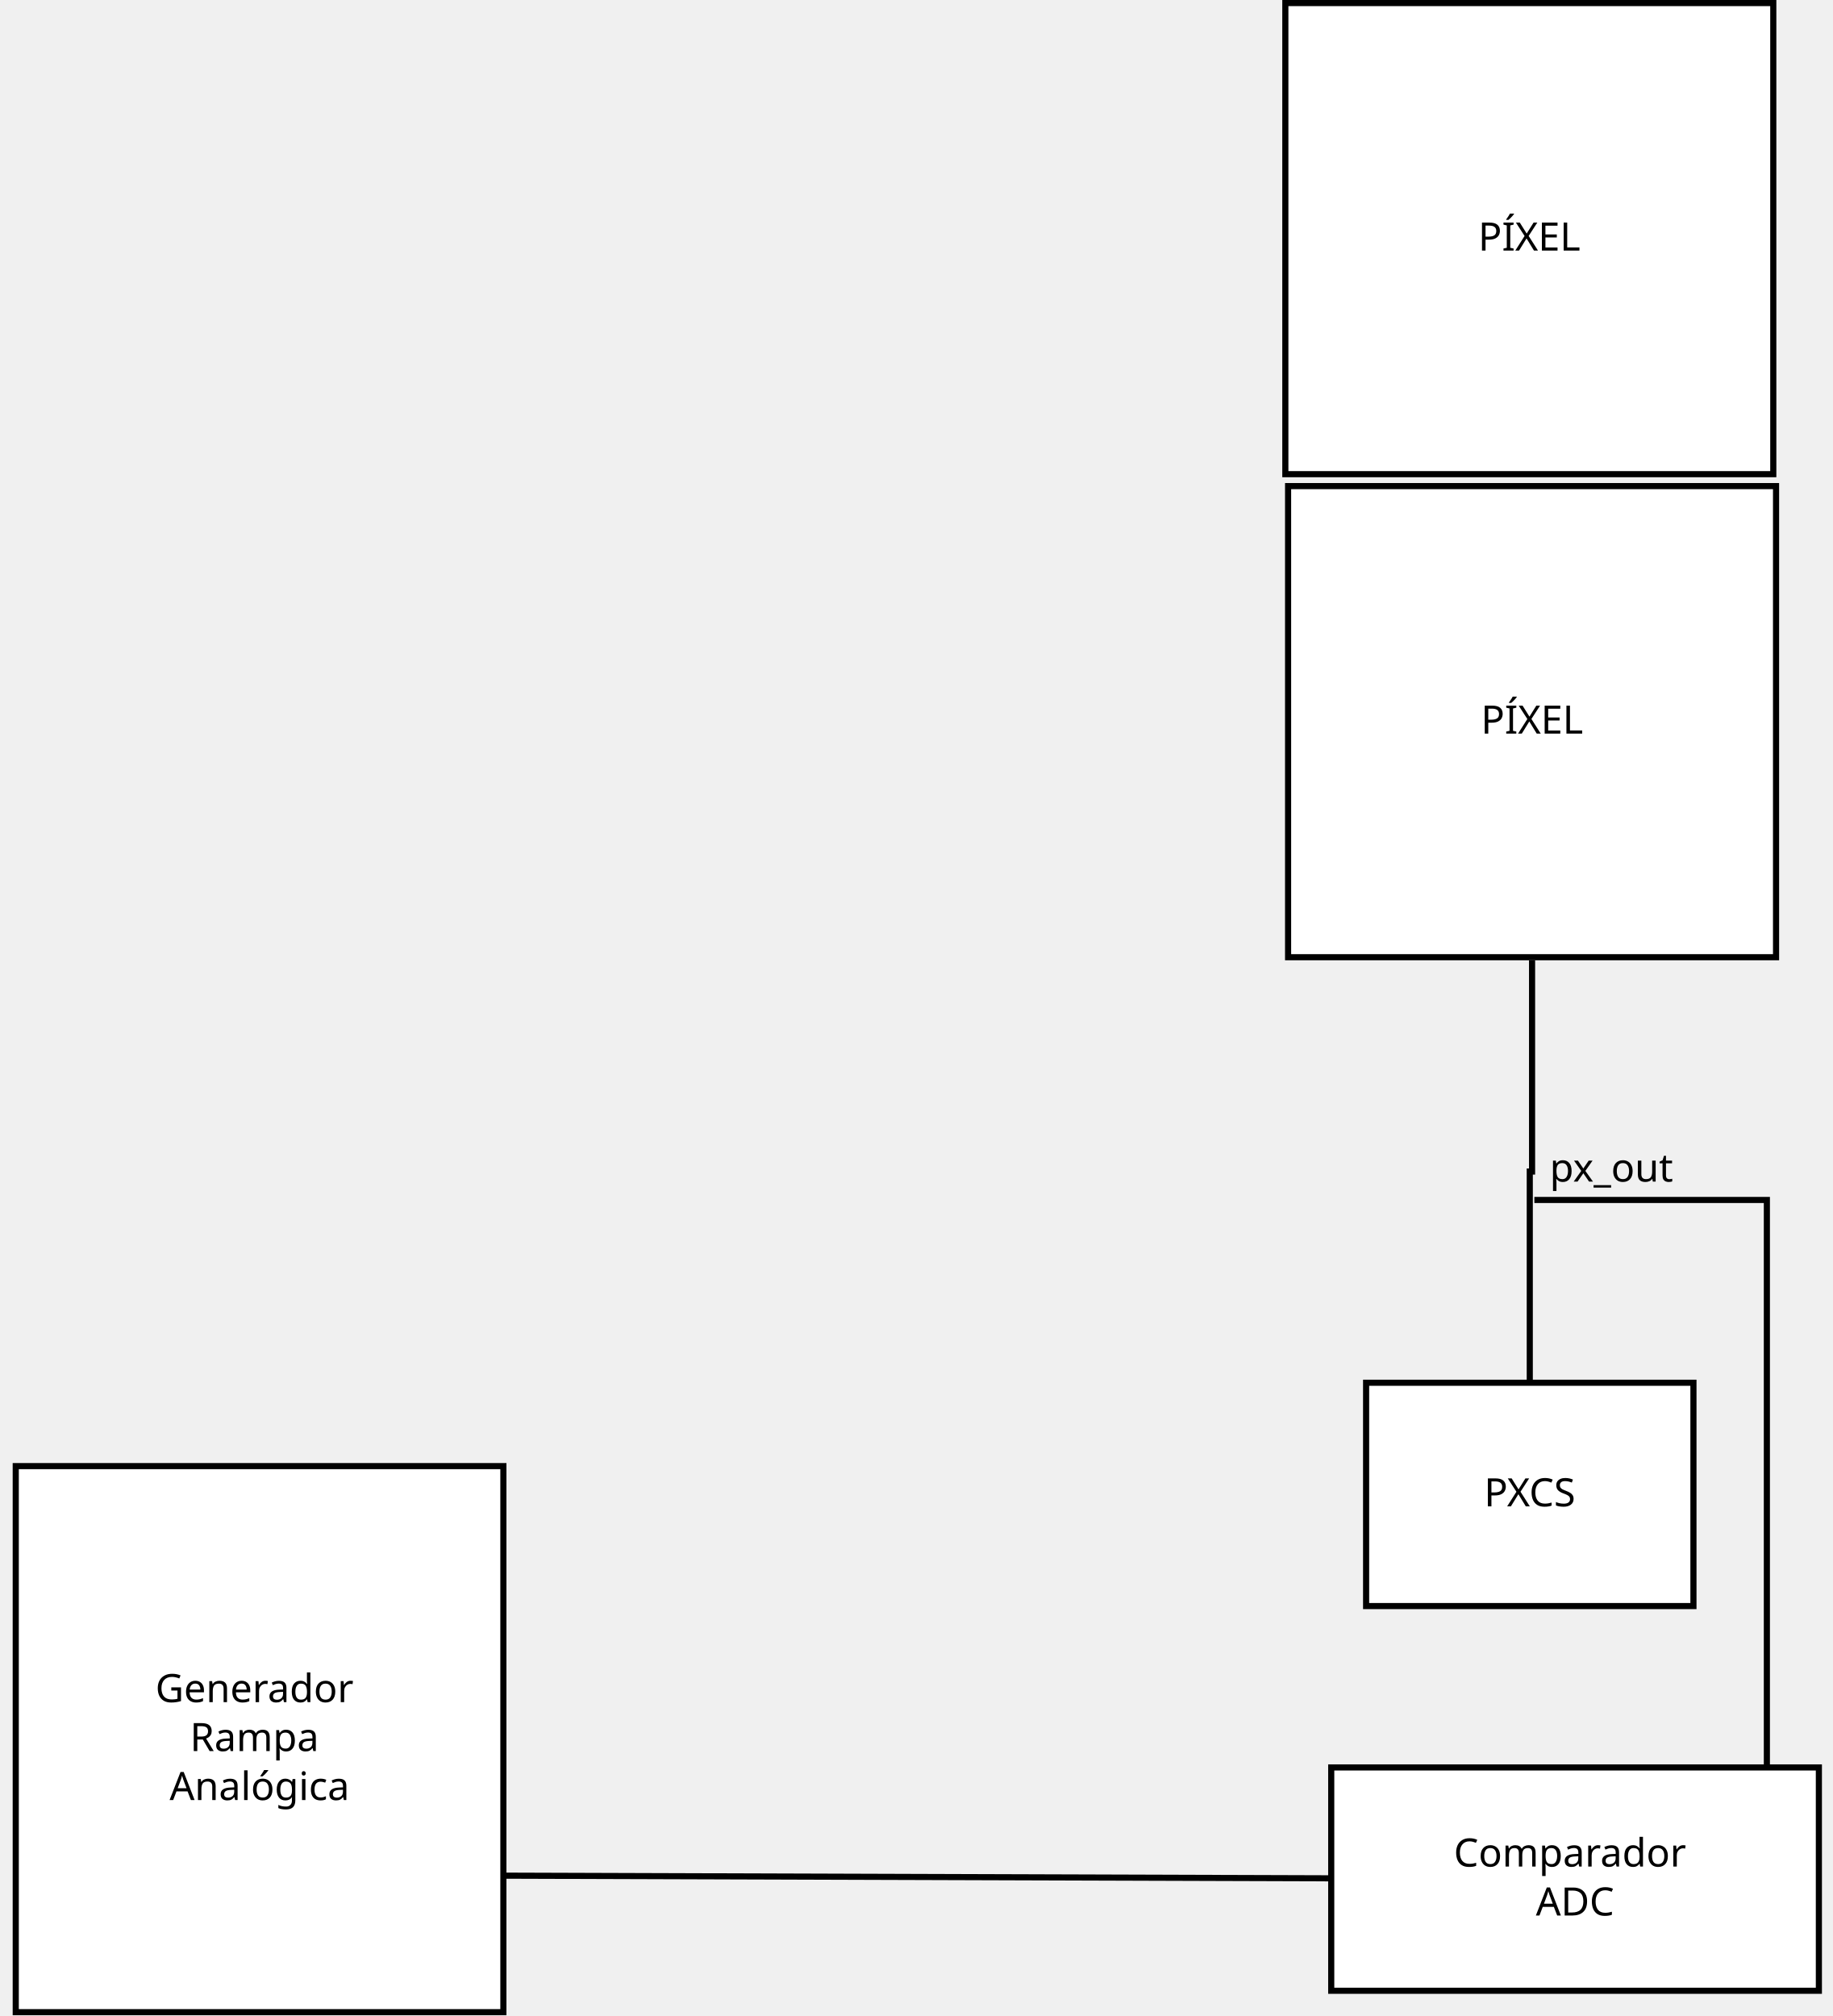
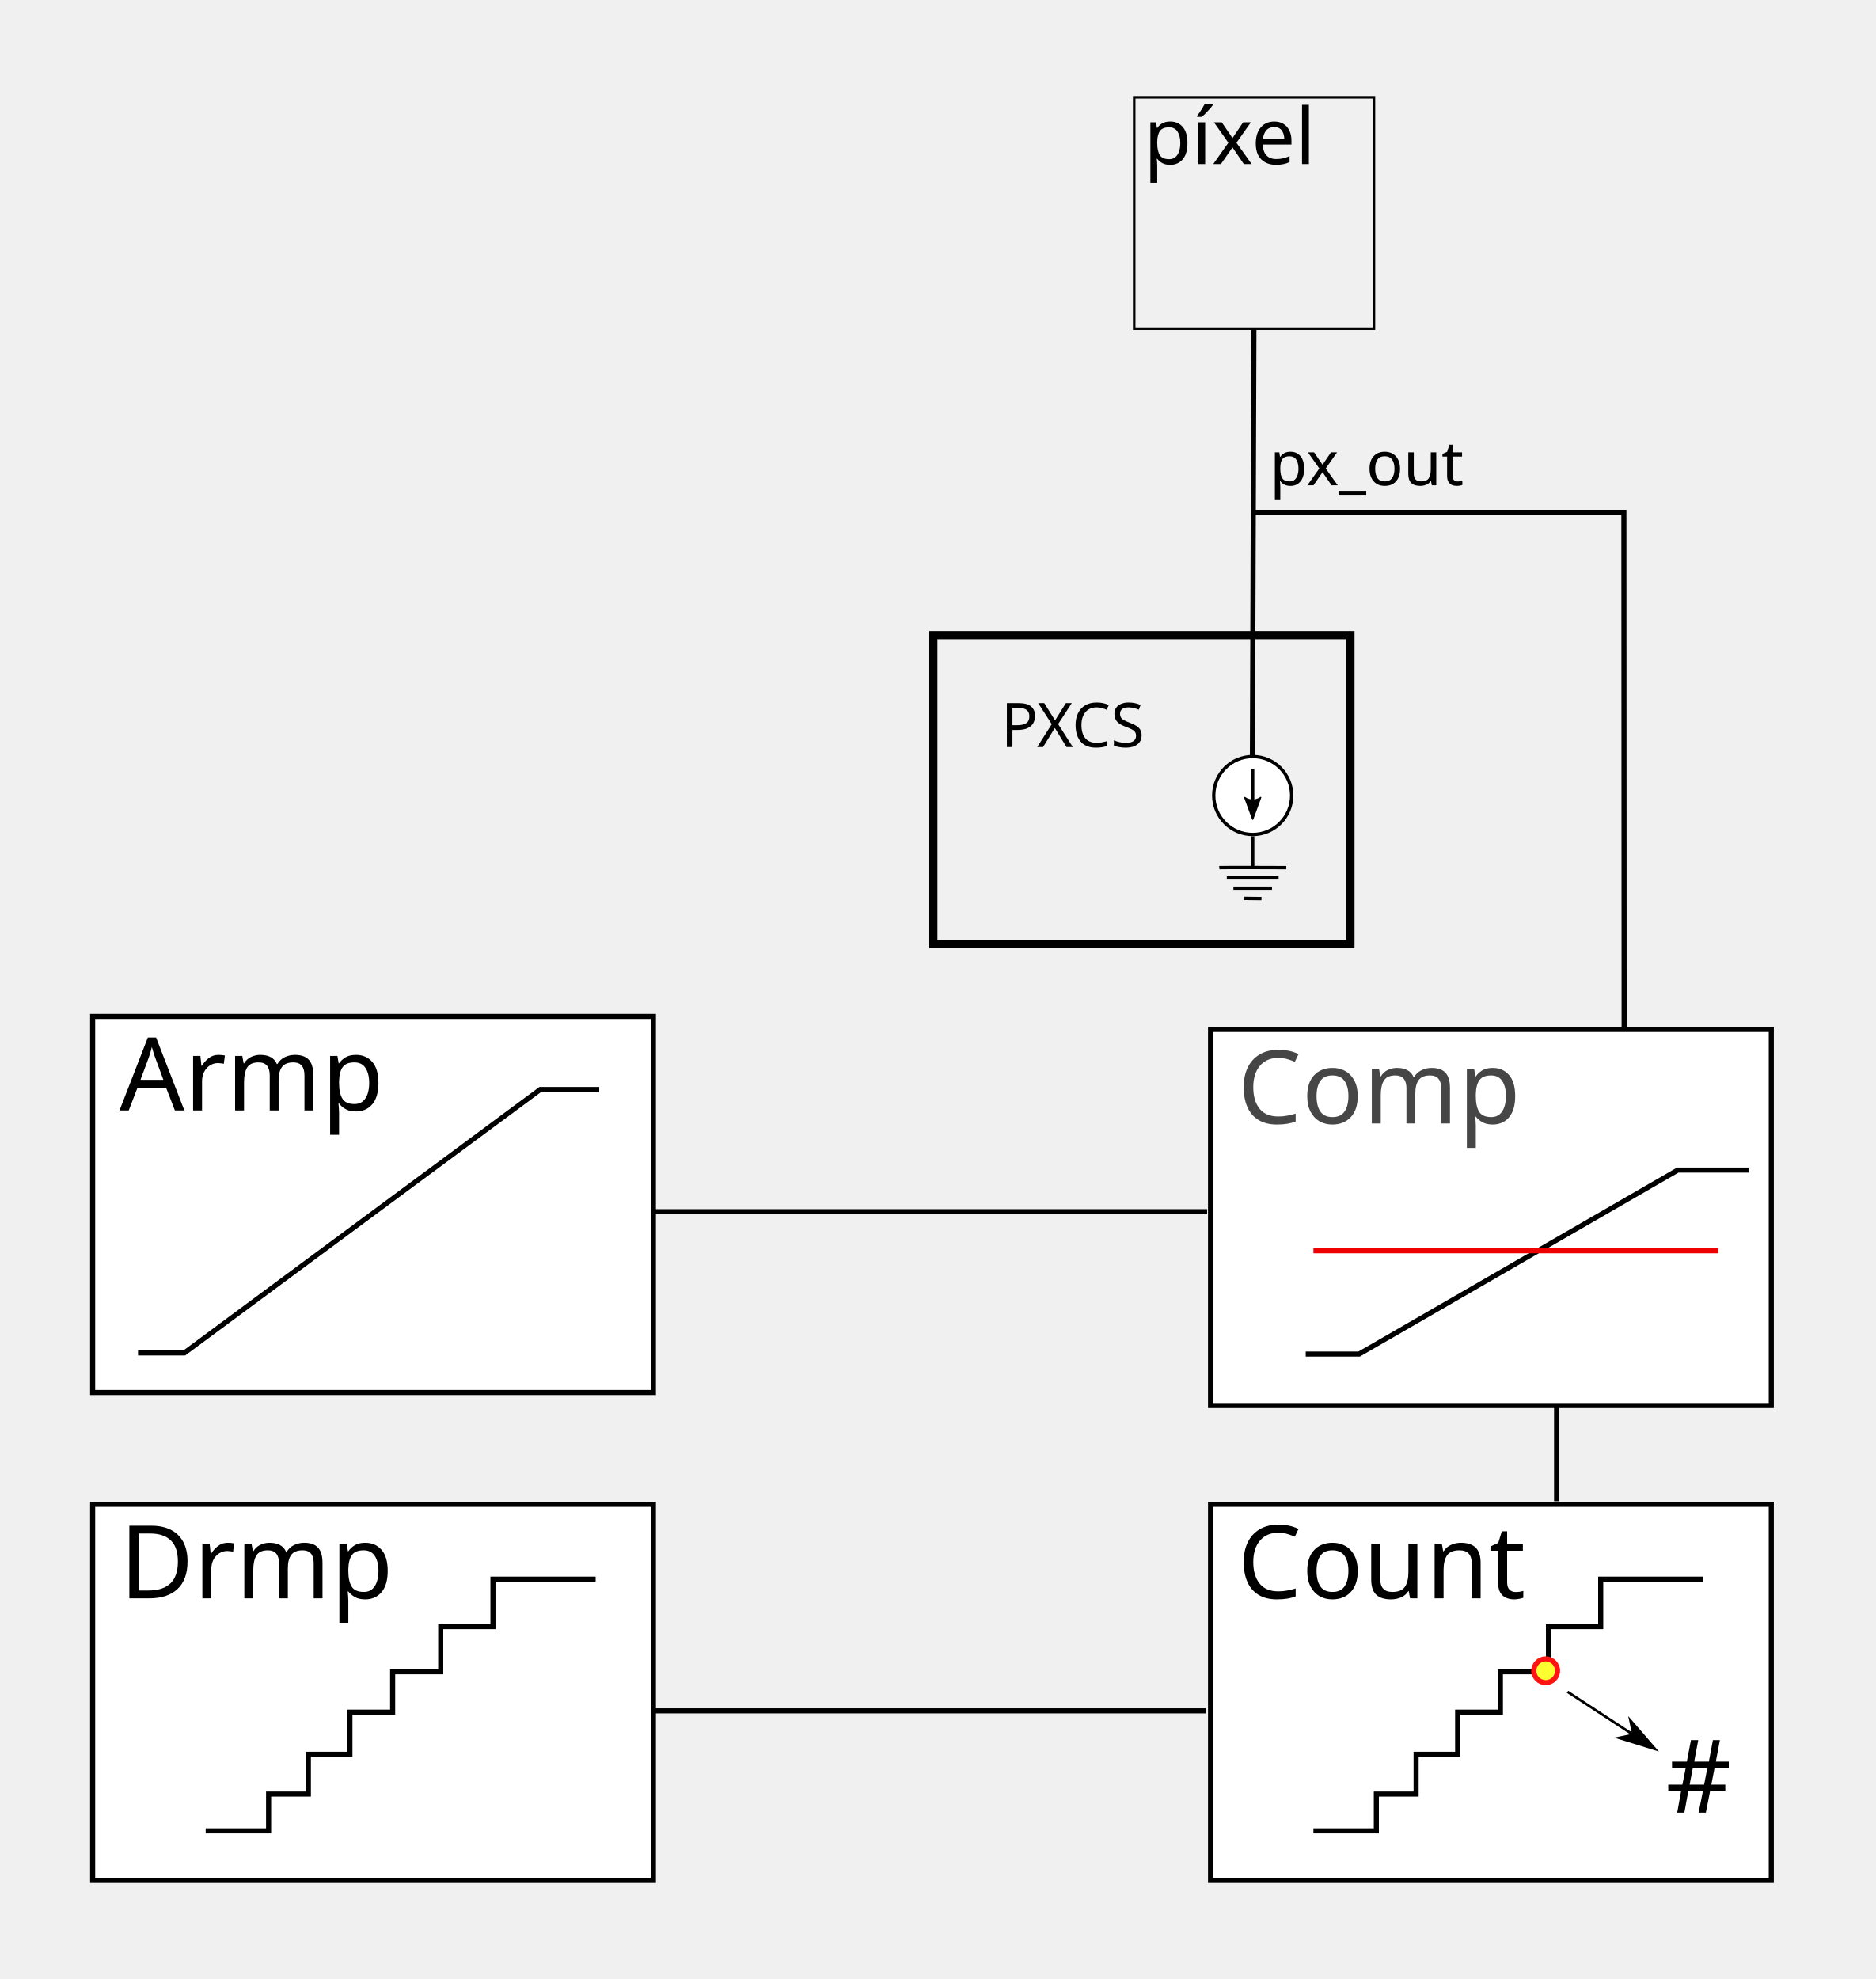
- <svg xmlns="http://www.w3.org/2000/svg" width="30cm" height="33cm" viewBox="224 -120 592 659">
-   <g>
-     <rect style="fill: #ffffff" x="667" y="332" width="107" height="73" />
-     <rect style="fill: none; fill-opacity:0; stroke-width: 2; stroke: #000000" x="667" y="332" width="107" height="73" />
-     <text font-size="12.8" style="fill: #000000;text-anchor:middle;font-family:sans-serif;font-style:normal;font-weight:normal" x="720.5" y="372.4">
-       <tspan x="720.5" y="372.4">PXCS</tspan>
+ <svg xmlns="http://www.w3.org/2000/svg" width="19.53cm" height="20.603cm" viewBox="224 -120 385.386 411.431" version="1.1" id="svg72">
+   <defs id="defs76">
+     <marker orient="auto" refY="0" refX="0" id="Arrow1Lend" style="overflow:visible">
+       <path id="path4894" d="M 0,0 5,-5 -12.5,0 5,5 Z" style="fill:#000000;fill-opacity:1;fill-rule:evenodd;stroke:#000000;stroke-width:1pt;stroke-opacity:1" transform="matrix(-0.8,0,0,-0.8,-10,0)" />
+     </marker>
+     <marker orient="auto" refY="0" refX="0" id="marker5938" style="overflow:visible">
+       <path id="path5936" style="fill:#000000;fill-opacity:1;fill-rule:evenodd;stroke:#000000;stroke-width:0.625;stroke-linejoin:round;stroke-opacity:1" d="M 8.719,4.034 -2.207,0.016 8.719,-4.002 c -1.745,2.372 -1.735,5.617 -6e-7,8.035 z" transform="scale(-0.6)" />
+     </marker>
+   </defs>
+   <g id="g10" transform="translate(-251.0968,-319.8102)">
+     <rect style="fill:none;fill-opacity:0;stroke:#000000;stroke-width:1.689" x="666.844" y="331.844" width="86.717" height="64.236" id="rect4" />
+     <text font-size="12.8" style="font-style:normal;font-weight:normal;font-size:12.8px;font-family:sans-serif;text-anchor:middle;fill:#000000" x="695.819" y="355.123" id="text8">
+       <tspan x="695.819" y="355.123" id="tspan6">PXCS</tspan>
+     </text>
+     <g id="g2090" transform="matrix(6.902513,0,0,6.902513,588.9595,156.8506)" style="stroke-width:0.1;stroke-miterlimit:4;stroke-dasharray:none">
+       <circle r="1.174" cy="30.184" cx="20.902" id="path1816" style="fill:#ffffff;fill-opacity:1;stroke:#000000;stroke-width:0.1;stroke-linecap:square;stroke-linejoin:round;stroke-miterlimit:4;stroke-dasharray:none;stroke-dashoffset:0;stroke-opacity:1" />
+       <path id="path1818" d="m 20.901,29.385 v 1.381" style="fill:none;stroke:#000000;stroke-width:0.1;stroke-linecap:butt;stroke-linejoin:miter;stroke-miterlimit:4;stroke-dasharray:none;stroke-opacity:1;marker-end:url(#marker5938)" />
+     </g>
+     <g id="g5858" transform="matrix(6.902513,0,0,6.902513,573.3402,150.493)">
+       <path id="path5835-2" style="fill:none;stroke:#000000;stroke-width:0.1;stroke-linecap:butt;stroke-linejoin:miter;stroke-miterlimit:4;stroke-dasharray:none;stroke-opacity:1" d="m 22.385,33.585 h 1.56 m -1.044,0.618 0.528,0.006 m -0.845,-0.313 h 1.162 m -1.587,-0.619 c 0.074,-0.008 2.017,0 2.017,0 m -1.011,-0.943 v 0.947" />
+     </g>
+   </g>
+   <text font-size="12.8" style="font-style:normal;font-weight:normal;font-size:12.8px;font-family:sans-serif;text-anchor:start;fill:#000000" x="799.697" y="216.869" id="text26">
+     <tspan x="799.697" y="216.869" id="tspan24" />
+   </text>
+   <g id="g50" transform="translate(-239.2497,-295.1289)" />
+   <g id="g64" transform="translate(-124.7625,-295.1289)" />
+   <text font-size="12.8" style="font-style:normal;font-weight:normal;font-size:12.8px;font-family:sans-serif;text-anchor:start;fill:#000000" x="485.656" y="-19.106" id="text70">
+     <tspan x="485.656" y="-19.106" id="tspan68">px_out</tspan>
+   </text>
+   <path style="fill:none;stroke:#000000;stroke-width:1.057;stroke-linecap:butt;stroke-linejoin:miter;stroke-miterlimit:4;stroke-dasharray:none;stroke-opacity:1" d="M 472.662,131.911 H 357.303" id="path885" />
+   <g id="g898" transform="translate(-239.2497,-244.4059)">
+     <rect y="144.64" x="696.749" height="48.124" width="49.85" id="rect889" style="opacity:1;fill:none;fill-opacity:1;stroke:#000000;stroke-width:0.528;stroke-opacity:1" />
+     <text id="text893" y="158.519" x="698.743" style="font-style:normal;font-weight:normal;font-size:21.135px;line-height:1.25;font-family:sans-serif;letter-spacing:0px;word-spacing:0px;fill:#000000;fill-opacity:1;stroke:none;stroke-width:0.528" xml:space="preserve">
+       <tspan style="font-size:16.203px;stroke-width:0.528" y="158.519" x="698.743" id="tspan891">píxel</tspan>
    </text>
  </g>
-   <g>
-     <rect style="fill: #ffffff" x="641.5" y="38.9" width="159.5" height="154" />
-     <rect style="fill: none; fill-opacity:0; stroke-width: 2; stroke: #000000" x="641.5" y="38.9" width="159.5" height="154" />
-     <text font-size="12.8" style="fill: #000000;text-anchor:middle;font-family:sans-serif;font-style:normal;font-weight:normal" x="721.25" y="119.8">
-       <tspan x="721.25" y="119.8">PÍXEL</tspan>
+   <path style="fill:none;stroke:#000000;stroke-width:1.057;stroke-linecap:butt;stroke-linejoin:miter;stroke-miterlimit:4;stroke-dasharray:none;stroke-opacity:1" d="m 482.08,37.315 0.311,-89" id="path885-9-1" />
+   <g id="g64-2" transform="translate(-128.1963,-176.1169)">
+     <text font-size="12.8" style="font-style:normal;font-weight:normal;font-size:12.8px;font-family:sans-serif;text-anchor:middle;fill:#000000" x="414.874" y="476.889" id="text62-0" />
+   </g>
+   <g id="g1049" transform="translate(-3.237097,-173.8242)" style="fill:#ffffff;fill-opacity:1">
+     <rect y="366.571" x="244.19" height="78.186" width="116.582" id="rect1022" style="opacity:1;fill:#ffffff;fill-opacity:1;stroke:#000000;stroke-width:1.057;stroke-miterlimit:4;stroke-dasharray:none;stroke-opacity:1" />
+     <text id="text1026" y="386.118" x="249.774" style="font-style:normal;font-weight:normal;font-size:21.135px;line-height:1.25;font-family:sans-serif;letter-spacing:0px;word-spacing:0px;fill:#000000;fill-opacity:1;stroke:none;stroke-width:0.528" xml:space="preserve">
+       <tspan style="fill:#000000;fill-opacity:1;stroke-width:0.528" y="386.118" x="249.774" id="tspan1024">Drmp</tspan>
    </text>
+     <path id="path1028" d="m 267.69,434.457 h 13.081 v -7.651 h 8.268 v -8.268 h 8.638 v -8.762 h 8.885 v -8.392 h 9.996 v -9.379 h 10.86 v -9.873 h 21.349" style="fill:#ffffff;fill-opacity:1;stroke:#000000;stroke-width:1.057;stroke-linecap:butt;stroke-linejoin:miter;stroke-miterlimit:4;stroke-dasharray:none;stroke-opacity:1" />
  </g>
-   <polyline style="fill: none; fill-opacity:0; stroke-width: 2; stroke: #000000" points="721.25,193.897 721.25,262.955 720.5,262.955 720.5,332 " />
-   <text font-size="12.8" style="fill: #000000;text-anchor:start;font-family:sans-serif;font-style:normal;font-weight:normal" x="797" y="332">
-     <tspan x="797" y="332" />
-   </text>
-   <g>
-     <rect style="fill: #ffffff" x="640.6" y="-119" width="159.5" height="154" />
-     <rect style="fill: none; fill-opacity:0; stroke-width: 2; stroke: #000000" x="640.6" y="-119" width="159.5" height="154" />
-     <text font-size="12.8" style="fill: #000000;text-anchor:middle;font-family:sans-serif;font-style:normal;font-weight:normal" x="720.35" y="-38.1">
-       <tspan x="720.35" y="-38.1">PÍXEL</tspan>
+   <g transform="translate(-3.237097,-275.2587)" id="g1049-6">
+     <rect y="366.571" x="244.19" height="78.186" width="116.582" id="rect1022-2" style="opacity:1;fill:#ffffff;fill-opacity:1;stroke:#000000;stroke-width:1.057;stroke-miterlimit:4;stroke-dasharray:none;stroke-opacity:1" />
+     <text id="text1026-6" y="386.118" x="249.774" style="font-style:normal;font-weight:normal;font-size:21.135px;line-height:1.25;font-family:sans-serif;letter-spacing:0px;word-spacing:0px;fill:#000000;fill-opacity:1;stroke:none;stroke-width:0.528" xml:space="preserve">
+       <tspan style="stroke-width:0.528" y="386.118" x="249.774" id="tspan1024-1">Armp</tspan>
    </text>
+     <path id="path1028-8" d="m 253.622,436.532 h 9.633 l 73.994,-54.764 h 12.26" style="fill:none;stroke:#000000;stroke-width:1.057;stroke-linecap:butt;stroke-linejoin:miter;stroke-miterlimit:4;stroke-dasharray:none;stroke-opacity:1" />
  </g>
-   <polyline style="fill: none; fill-opacity:0; stroke-width: 2; stroke: #000000" points="722,272.25 798,272.25 798,463.25 808,463.25 " />
-   <g>
-     <rect style="fill: #ffffff" x="655.6" y="457.75" width="159.4" height="73" />
-     <rect style="fill: none; fill-opacity:0; stroke-width: 2; stroke: #000000" x="655.6" y="457.75" width="159.4" height="73" />
-     <text font-size="12.8" style="fill: #000000;text-anchor:middle;font-family:sans-serif;font-style:normal;font-weight:normal" x="735.3" y="490.15">
-       <tspan x="735.3" y="490.15">Comparador</tspan>
-       <tspan x="735.3" y="506.15">ADC</tspan>
-     </text>
+   <path style="fill:none;stroke:#000000;stroke-width:1.057;stroke-linecap:butt;stroke-linejoin:miter;stroke-miterlimit:4;stroke-dasharray:none;stroke-opacity:1" d="M 472.39,235.681 H 357.303" id="path885-7" />
+   <path style="fill:none;stroke:#000000;stroke-width:1.057;stroke-linecap:butt;stroke-linejoin:miter;stroke-miterlimit:4;stroke-dasharray:none;stroke-opacity:1" d="m 482.305,-13.484 h 77.006 l 0.062,131.243" id="path4834" />
+   <g transform="translate(172.4202,-273.532)" id="g1049-6-9">
+     <g id="g4832" transform="translate(56.76704,0.9872529)" style="fill:#ffffff;fill-opacity:1">
+       <rect style="opacity:1;fill:#ffffff;fill-opacity:1;stroke:#000000;stroke-width:1.057;stroke-miterlimit:4;stroke-dasharray:none;stroke-opacity:1" id="rect1022-2-2" width="116.582" height="78.186" x="244.19" y="366.571" />
+       <text xml:space="preserve" style="font-style:normal;font-weight:normal;font-size:21.135px;line-height:1.25;font-family:sans-serif;letter-spacing:0px;word-spacing:0px;fill:#464646;fill-opacity:1;stroke:none;stroke-width:0.528;stroke-opacity:1" x="249.774" y="386.118" id="text1026-6-0">
+         <tspan id="tspan1024-1-2" x="249.774" y="386.118" style="fill:#464646;fill-opacity:1;stroke:none;stroke-width:0.528;stroke-opacity:1">Comp</tspan>
+       </text>
+       <path id="path4823" d="m 263.978,434.048 h 11.107 l 66.239,-38.243 h 14.716" style="fill:#ffffff;fill-opacity:1;stroke:#000000;stroke-width:1.057;stroke-linecap:butt;stroke-linejoin:miter;stroke-miterlimit:4;stroke-dasharray:none;stroke-opacity:1" />
+       <path id="path4825" d="m 265.582,412.575 h 84.163" style="fill:#ffffff;fill-opacity:1;stroke:#ee0000;stroke-width:1.057;stroke-linecap:butt;stroke-linejoin:miter;stroke-miterlimit:4;stroke-dasharray:none;stroke-opacity:1" />
+     </g>
  </g>
-   <g>
-     <rect style="fill: #ffffff" x="225.6" y="359.25" width="159.4" height="178.5" />
-     <rect style="fill: none; fill-opacity:0; stroke-width: 2; stroke: #000000" x="225.6" y="359.25" width="159.4" height="178.5" />
-     <text font-size="12.8" style="fill: #000000;text-anchor:middle;font-family:sans-serif;font-style:normal;font-weight:normal" x="305.3" y="436.4">
-       <tspan x="305.3" y="436.4">Generador</tspan>
-       <tspan x="305.3" y="452.4">Rampa</tspan>
-       <tspan x="305.3" y="468.4">Analógica</tspan>
-     </text>
+   <g id="g1049-7" transform="translate(229.1873,-173.8242)" style="fill:#ffffff;fill-opacity:1">
+     <g id="g5737">
+       <g id="g5921">
+         <rect y="366.571" x="244.19" height="78.186" width="116.582" id="rect1022-5" style="opacity:1;fill:#ffffff;fill-opacity:1;stroke:#000000;stroke-width:1.057;stroke-miterlimit:4;stroke-dasharray:none;stroke-opacity:1" />
+         <text id="text1026-9" y="386.118" x="249.774" style="font-style:normal;font-weight:normal;font-size:21.135px;line-height:1.25;font-family:sans-serif;letter-spacing:0px;word-spacing:0px;fill:#000000;fill-opacity:1;stroke:none;stroke-width:0.528" xml:space="preserve">
+           <tspan style="fill:#000000;fill-opacity:1;stroke-width:0.528" y="386.118" x="249.774" id="tspan1024-2">Count</tspan>
+         </text>
+         <path id="path1028-2" d="m 265.577,434.457 h 13.081 v -7.651 h 8.268 v -8.268 h 8.638 v -8.762 h 8.885 v -8.392 h 9.996 v -9.379 h 10.86 v -9.873 h 21.349" style="fill:#ffffff;fill-opacity:1;stroke:#000000;stroke-width:1.057;stroke-linecap:butt;stroke-linejoin:miter;stroke-miterlimit:4;stroke-dasharray:none;stroke-opacity:1" />
+         <circle style="opacity:1;fill:#fcff30;fill-opacity:1;stroke:#ff1313;stroke-width:1.057;stroke-miterlimit:4;stroke-dasharray:none;stroke-opacity:1" id="path4887" r="2.468" cy="401.172" cx="313.864" />
+         <path style="fill:none;stroke:#000000;stroke-width:0.528px;stroke-linecap:butt;stroke-linejoin:miter;stroke-opacity:1;marker-end:url(#Arrow1Lend)" d="m 318.403,405.543 18.15,11.868" id="path4889" />
+         <text xml:space="preserve" style="font-style:normal;font-weight:normal;font-size:21.135px;line-height:1.25;font-family:sans-serif;letter-spacing:0px;word-spacing:0px;fill:#000000;fill-opacity:1;stroke:none;stroke-width:0.528" x="338.822" y="430.675" id="text5181">
+           <tspan id="tspan5179" x="338.822" y="430.675" style="stroke-width:0.528">#</tspan>
+         </text>
+       </g>
+       <path style="fill:none;stroke:#000000;stroke-width:1.057;stroke-linecap:butt;stroke-linejoin:miter;stroke-miterlimit:4;stroke-dasharray:none;stroke-opacity:1" d="m 316.134,345.682 v 20.245" id="path5923" />
+     </g>
  </g>
-   <line style="fill: none; fill-opacity:0; stroke-width: 2; stroke: #000000" x1="385" y1="493.125" x2="654.599" y2="493.991" />
-   <text font-size="12.8" style="fill: #000000;text-anchor:start;font-family:sans-serif;font-style:normal;font-weight:normal" x="727" y="266.25">
-     <tspan x="727" y="266.25">px_out</tspan>
-   </text>
</svg>
